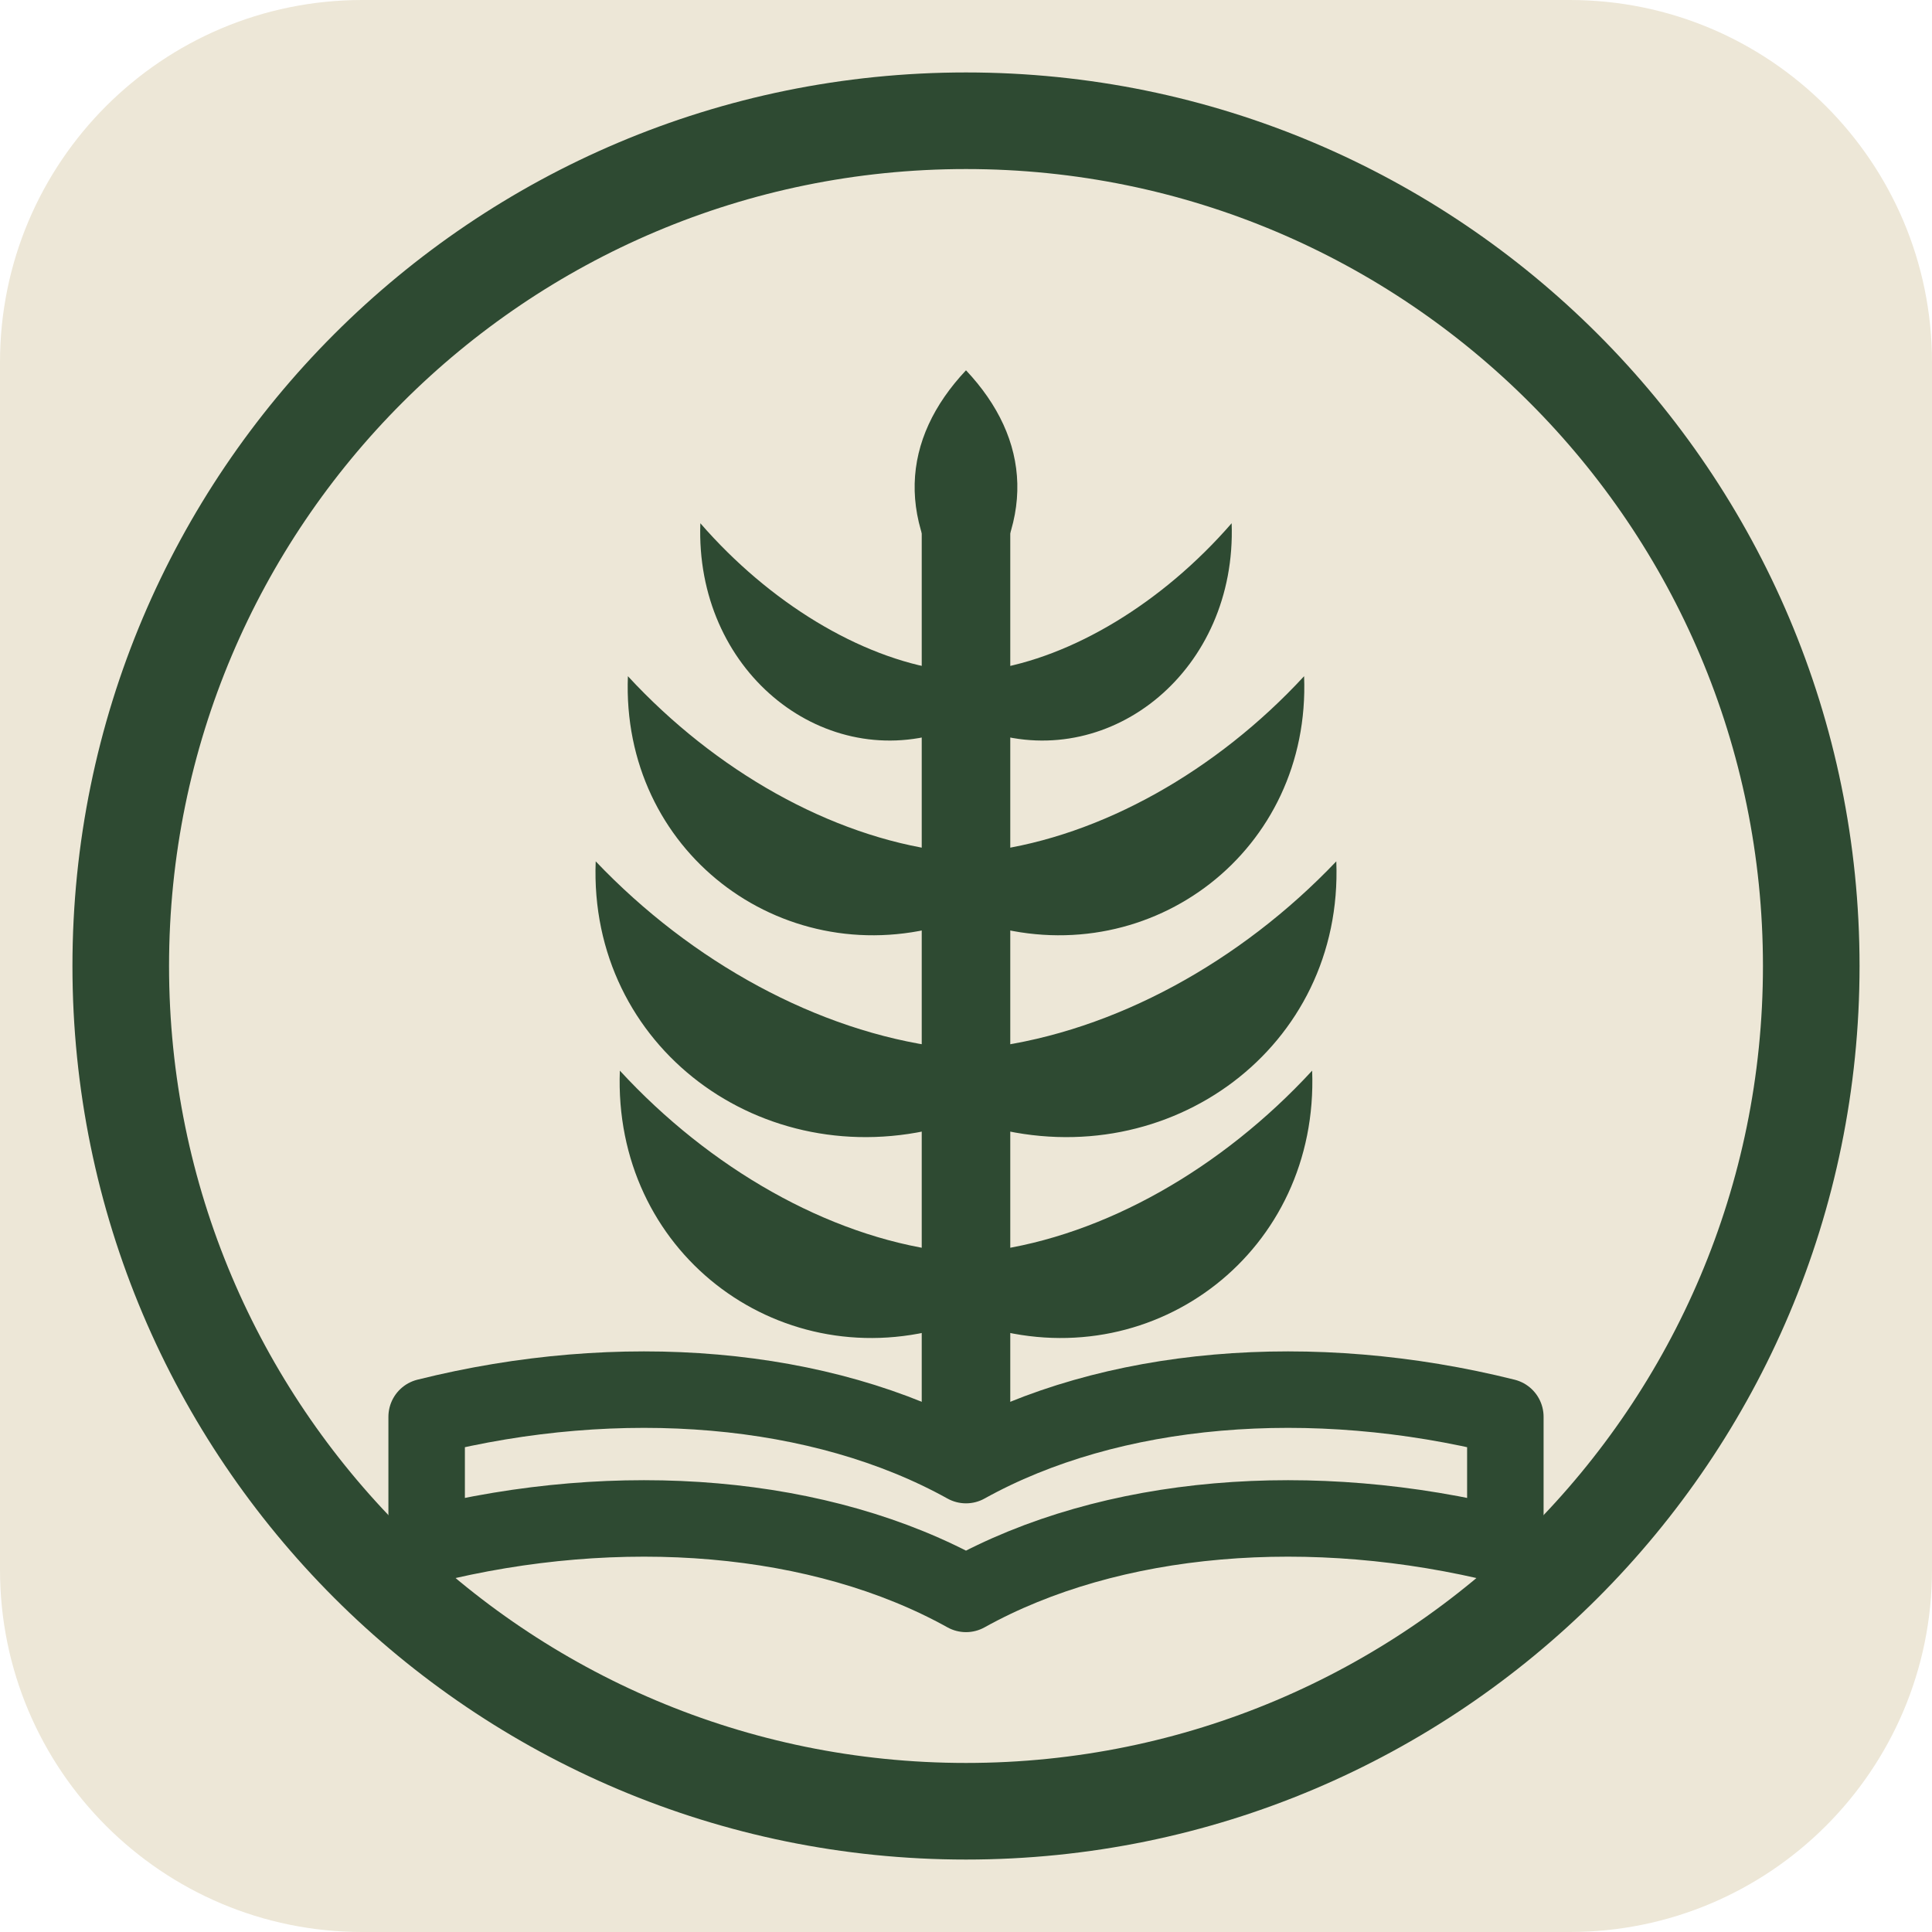
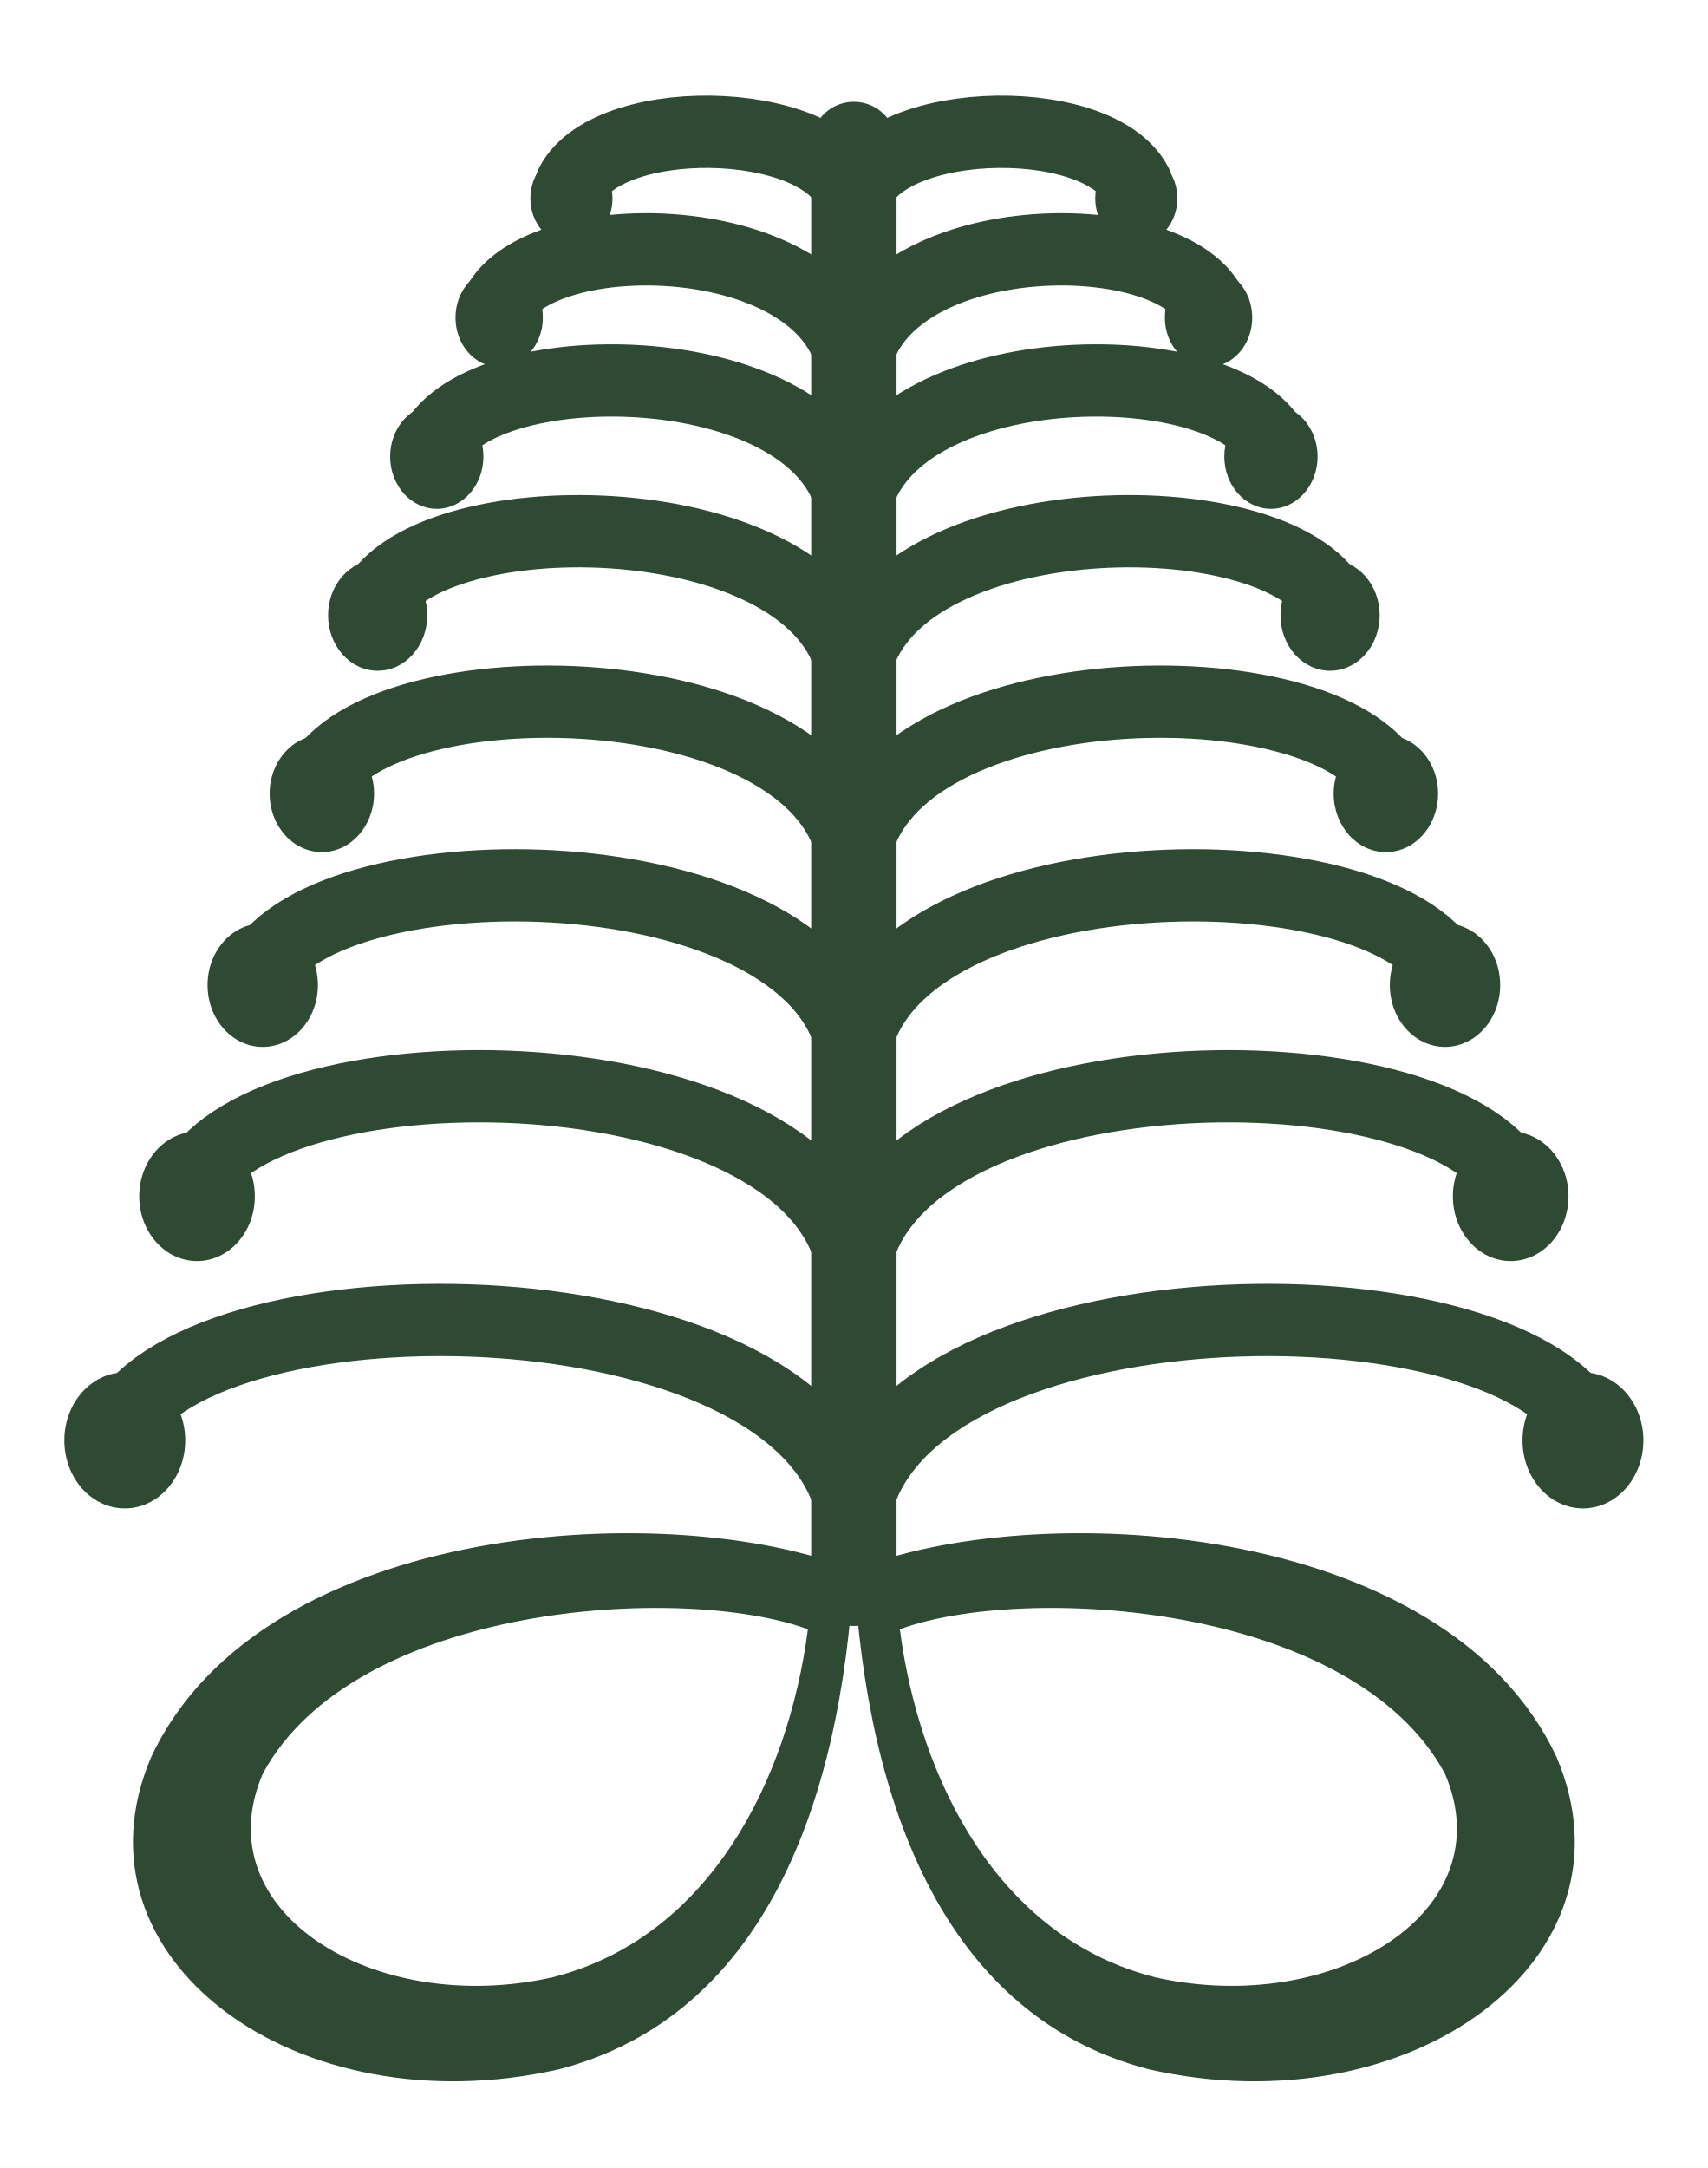
- <svg xmlns="http://www.w3.org/2000/svg" viewBox="0 0 48 48">
-   <rect width="48" height="48" rx="9" fill="#ede7d7" />
-   <g fill="none" stroke="#2e4a32" stroke-linecap="round" stroke-linejoin="round">
-     <circle cx="24" cy="24" r="21" stroke-width="2.4" />
-     <path d="M24 35.6V12.6" stroke-width="2.2" />
-     <path d="M24 36.4c-3.6-2-8.6-2.4-13.4-1.2v3.2c4.8-1.2 9.8-.8 13.4 1.2 3.6-2 8.6-2.4 13.4-1.2v-3.2c-4.8-1.2-9.8-.8-13.4 1.2z" stroke-width="1.9" />
+ <svg xmlns="http://www.w3.org/2000/svg" viewBox="-10 -30 520 660">
+   <style>.a{fill:#2e4a32}.s{stroke:#2e4a32}@media (prefers-color-scheme: dark){.a{fill:#b9d39a}.s{stroke:#b9d39a}}</style>
+   <g class="a">
+     <path d="M250 14V452" class="s" stroke-width="26" stroke-linecap="round" fill="none" />
+     <path d="M250.0 32.0C245.7 5.1 176.0 2.9 164.0 26.0M250.0 32.0C254.3 5.1 324.0 2.9 336.0 26.0M250.0 83.5C244.6 39.2 157.1 36.8 142.0 62.0M250.0 83.5C255.4 39.2 342.9 36.8 358.0 62.0M250.0 127.0C243.7 78.3 140.8 75.7 123.0 104.0M250.0 127.0C256.4 78.3 359.2 75.7 377.0 104.0M250.0 176.5C242.8 123.5 125.3 120.5 105.0 152.0M250.0 176.5C257.2 123.5 374.7 120.5 395.0 152.0M250.0 232.0C241.9 174.7 110.7 171.3 88.0 206.0M250.0 232.0C258.1 174.7 389.3 171.3 412.0 206.0M250.0 291.5C241.0 229.8 95.2 226.2 70.0 264.0M250.0 291.5C259.0 229.8 404.8 226.2 430.0 264.0M250.0 357.0C240.0 290.0 78.0 286.0 50.0 328.0M250.0 357.0C260.0 290.0 422.0 286.0 450.0 328.0M250.0 432.5C238.9 360.2 59.1 355.8 28.0 402.0M250.0 432.5C261.1 360.2 440.9 355.8 472.0 402.0" class="s" stroke-width="22" stroke-linecap="round" fill="none" />
+     <ellipse cx="164.0" cy="30.4" rx="12.5" ry="14.0" />
+     <ellipse cx="336.0" cy="30.4" rx="12.5" ry="14.0" />
+     <ellipse cx="142.0" cy="66.7" rx="13.3" ry="15.0" />
+     <ellipse cx="358.0" cy="66.7" rx="13.3" ry="15.0" />
+     <ellipse cx="123.0" cy="109.0" rx="14.2" ry="15.9" />
+     <ellipse cx="377.0" cy="109.0" rx="14.2" ry="15.9" />
+     <ellipse cx="105.0" cy="157.3" rx="15.1" ry="16.9" />
+     <ellipse cx="395.0" cy="157.3" rx="15.1" ry="16.9" />
+     <ellipse cx="88.0" cy="211.6" rx="15.9" ry="17.8" />
+     <ellipse cx="412.0" cy="211.6" rx="15.9" ry="17.8" />
+     <ellipse cx="70.0" cy="269.9" rx="16.8" ry="18.8" />
+     <ellipse cx="430.0" cy="269.9" rx="16.8" ry="18.8" />
+     <ellipse cx="50.0" cy="334.2" rx="17.6" ry="19.7" />
+     <ellipse cx="450.0" cy="334.2" rx="17.6" ry="19.7" />
+     <ellipse cx="28.0" cy="408.5" rx="18.4" ry="20.7" />
+     <ellipse cx="472.0" cy="408.5" rx="18.4" ry="20.7" />
+     <path d="M250.0 448C196.0 426 70.0 432 36.0 505C10.0 566 80.0 618 160.0 600C222.0 584 246.0 520 250.0 448ZM236.0 466C198.0 452 98.0 458 70.0 510C52.0 552 104.0 584 158.0 572C206.0 560 230.0 512 236.0 466ZM250.0 448C304.0 426 430.0 432 464.0 505C490.0 566 420.0 618 340.0 600C278.0 584 254.0 520 250.0 448ZM264.0 466C302.0 452 402.0 458 430.0 510C448.0 552 396.0 584 342.0 572C294.0 560 270.0 512 264.0 466Z" fill-rule="evenodd" />
  </g>
-   <path fill="#2e4a32" d="M23.40 33.00C19.27 34.15 15.23 31.08 15.40 26.60C17.64 29.03 20.56 30.70 23.40 31.08ZM24.60 33.00C28.73 34.15 32.77 31.08 32.60 26.60C30.36 29.03 27.44 30.70 24.60 31.08ZM23.40 28.00C18.94 29.19 14.62 26.02 14.80 21.40C17.19 23.91 20.32 25.62 23.40 26.02ZM24.60 28.00C29.06 29.19 33.38 26.02 33.20 21.40C30.81 23.91 27.68 25.62 24.60 26.02ZM23.40 23.00C19.38 24.12 15.43 21.14 15.60 16.80C17.78 19.16 20.64 20.77 23.40 21.14ZM24.60 23.00C28.62 24.12 32.57 21.14 32.40 16.80C30.22 19.16 27.36 20.77 24.60 21.14ZM23.40 18.20C20.37 19.14 17.27 16.64 17.40 13.00C19.12 14.98 21.36 16.33 23.40 16.64ZM24.60 18.20C27.63 19.14 30.73 16.64 30.60 13.00C28.88 14.98 26.64 16.33 24.60 16.64ZM24 9.2C25.6 10.9 25.8 13 24 15.2C22.2 13 22.4 10.9 24 9.2Z" />
</svg>
